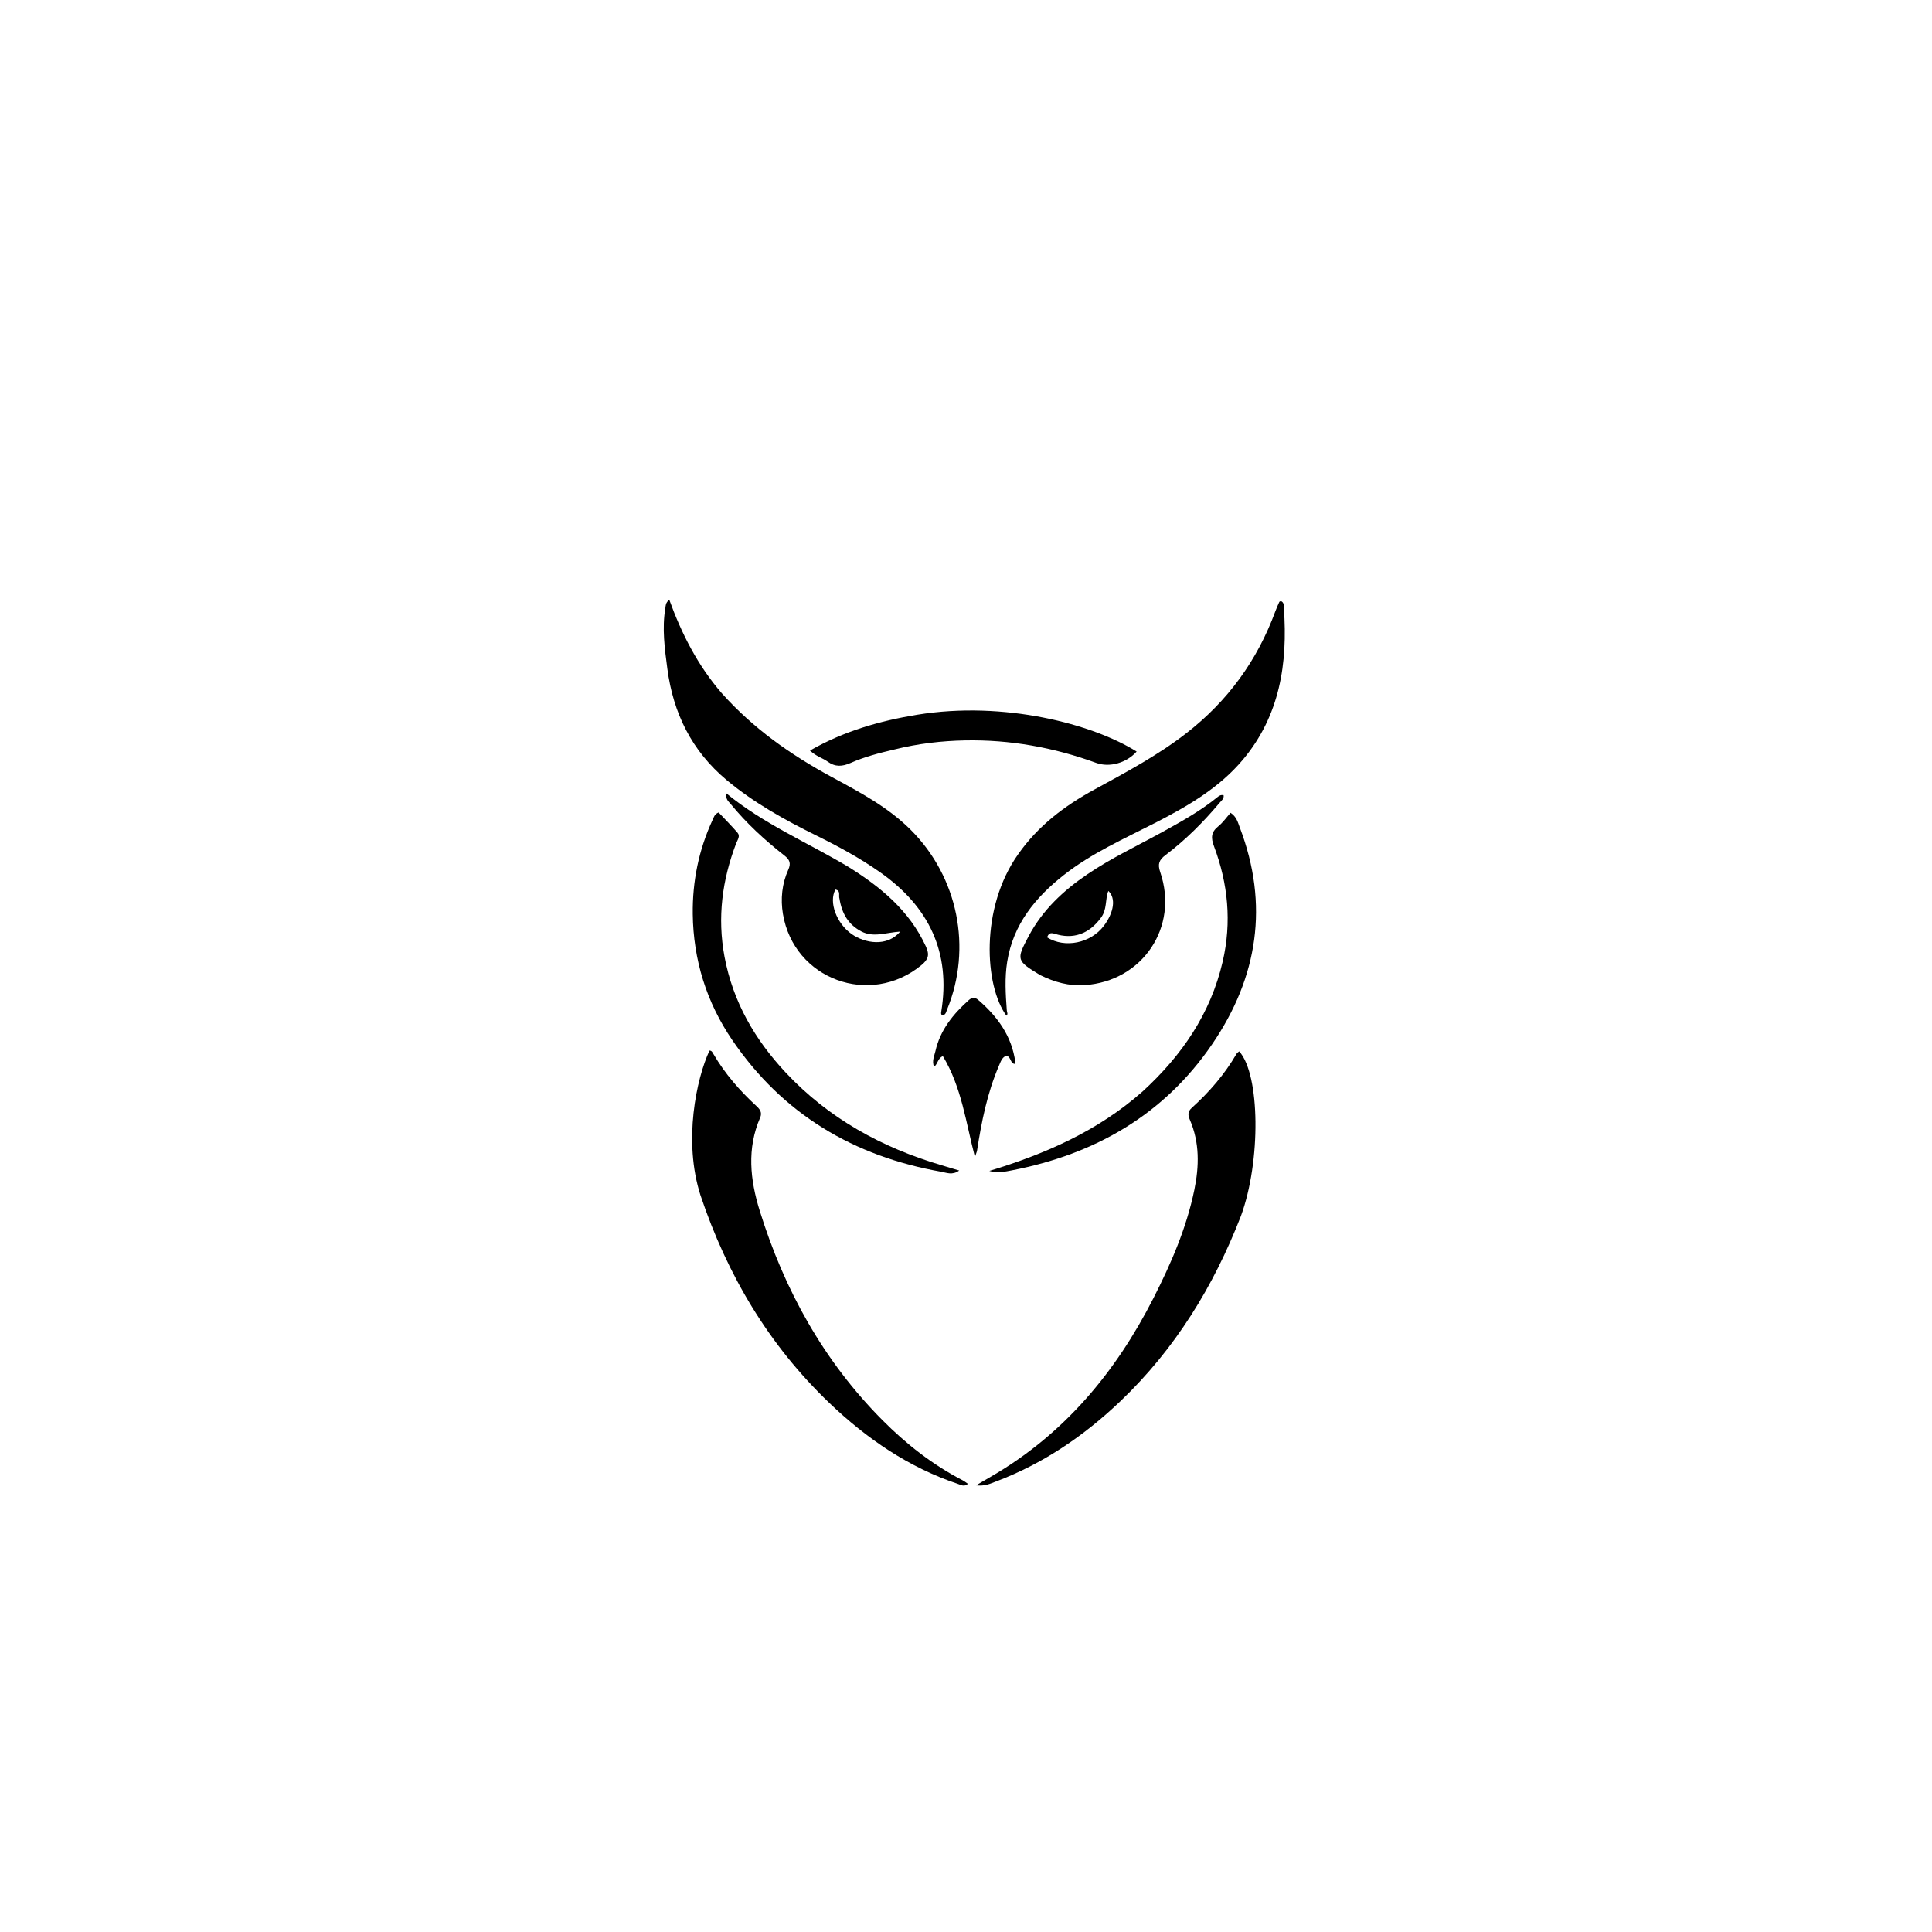
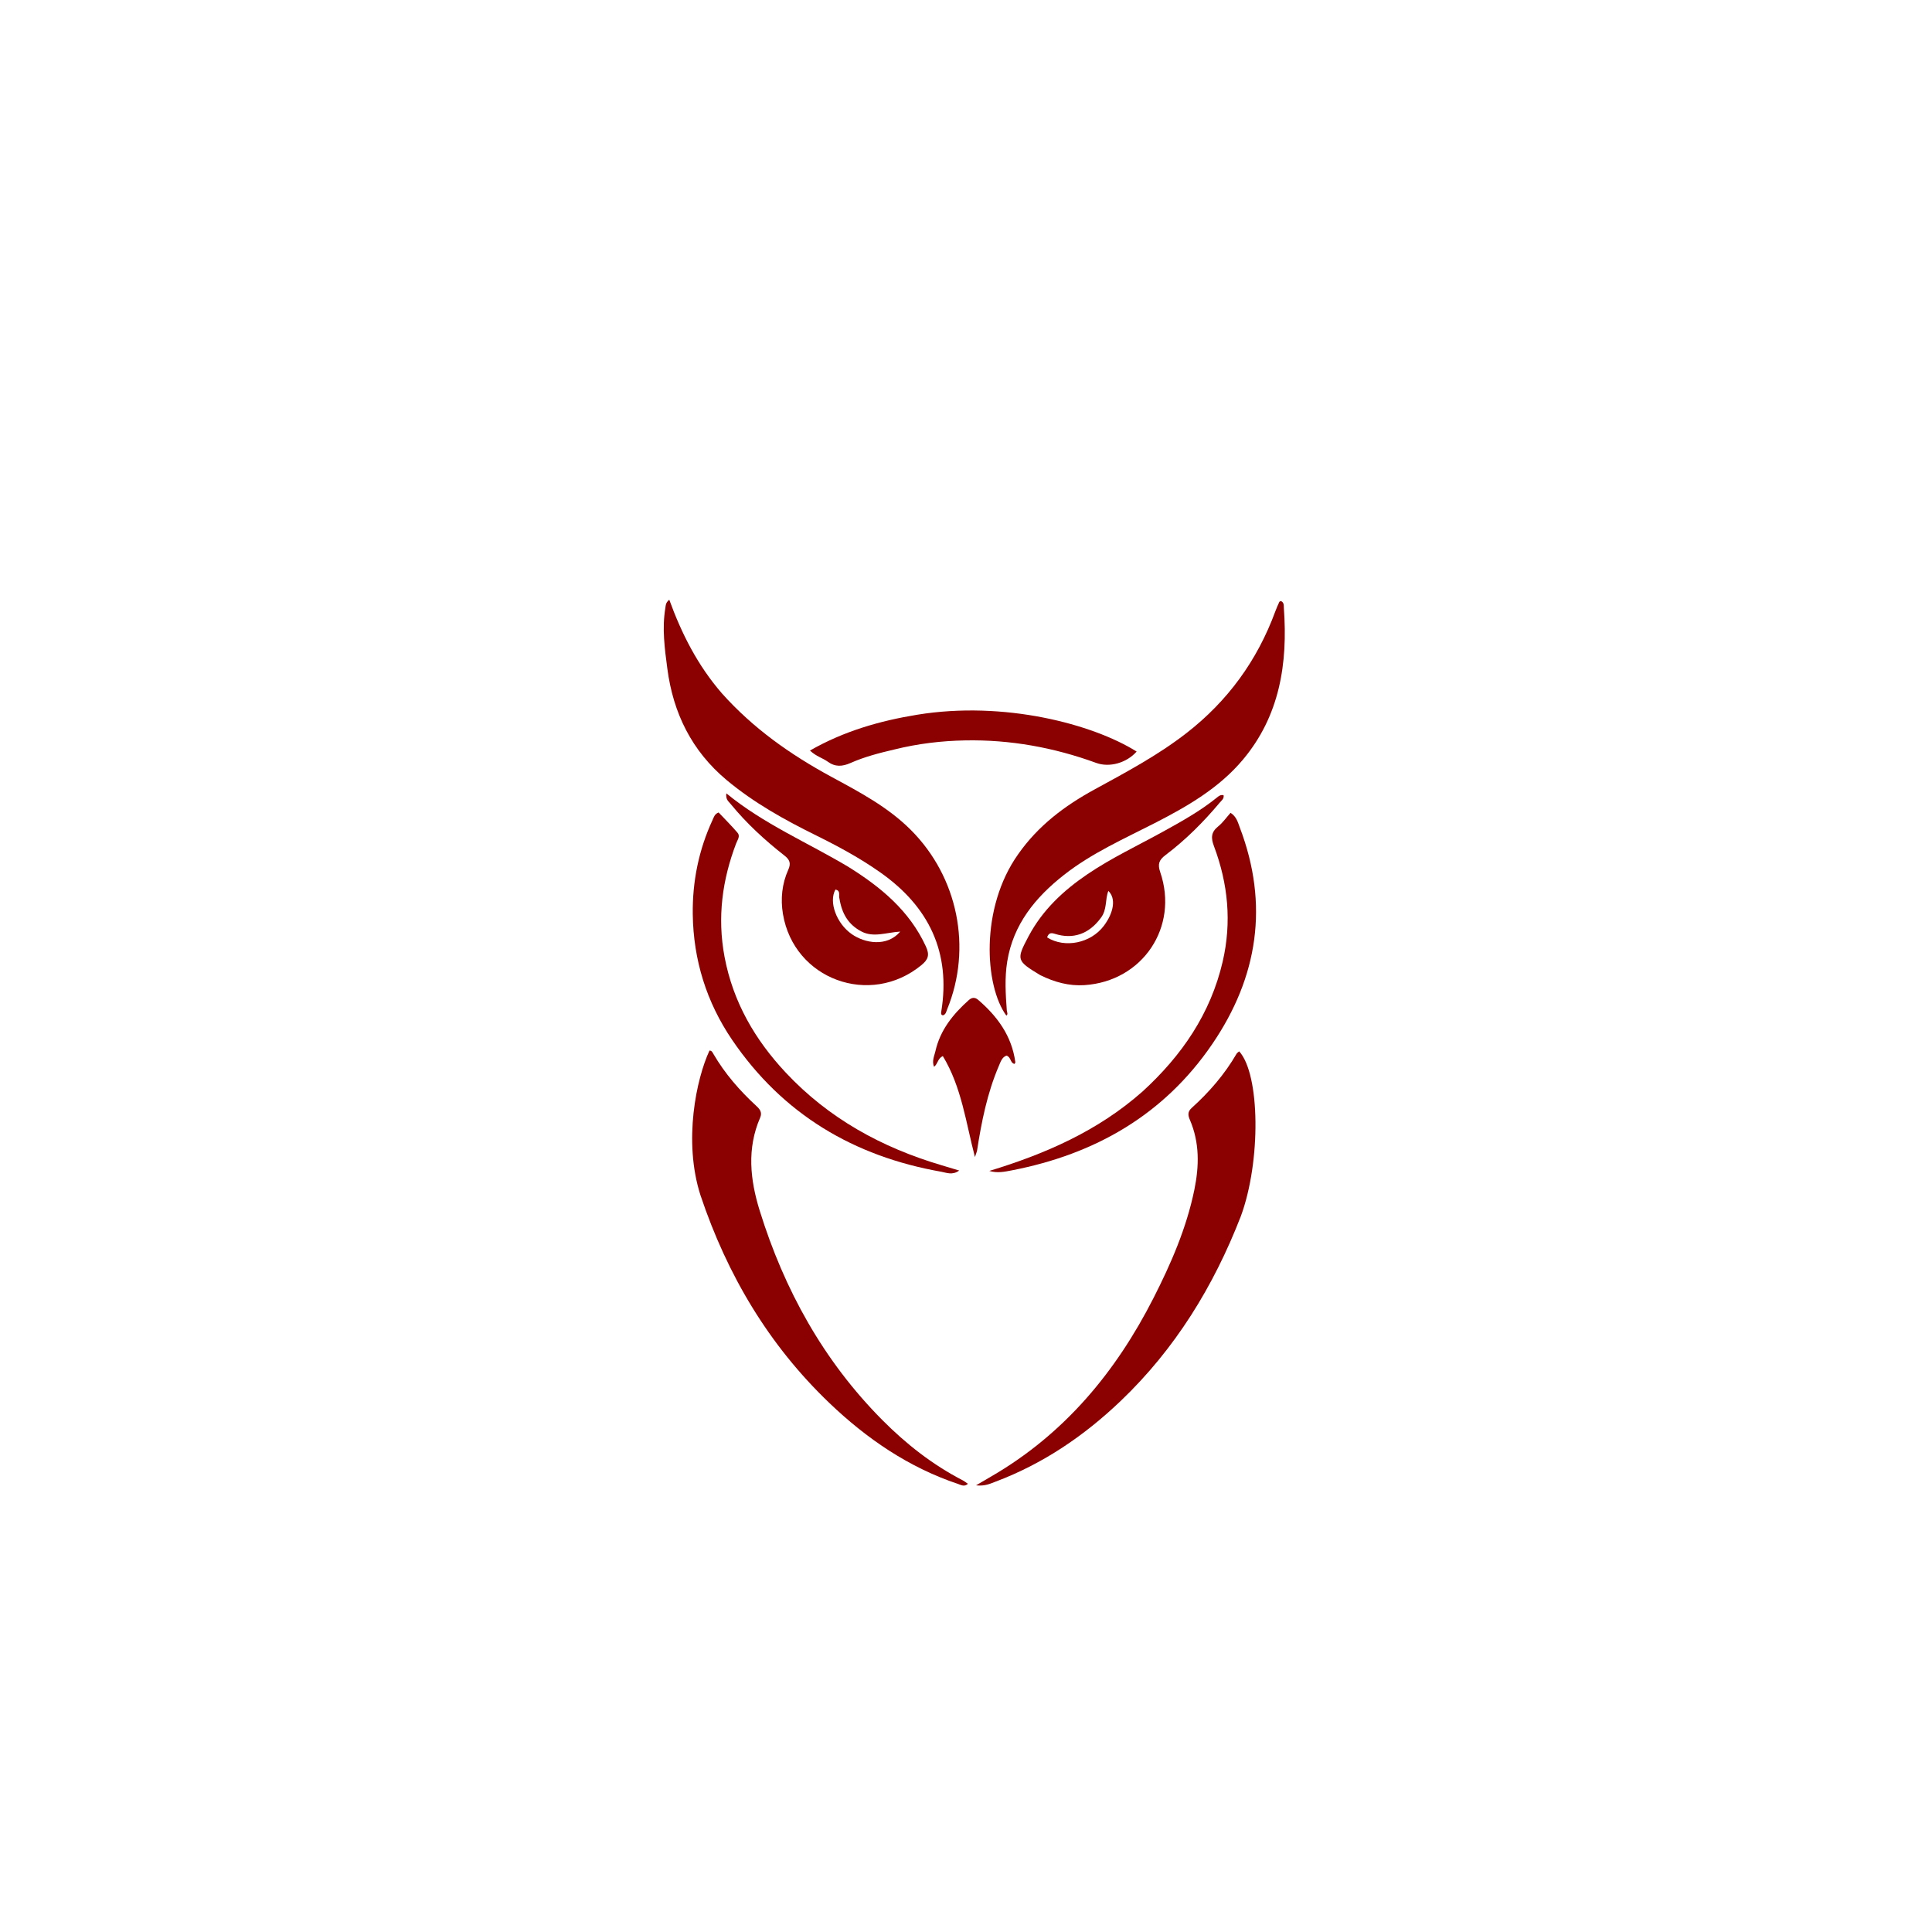
<svg xmlns="http://www.w3.org/2000/svg" version="1.1" id="Layer_1" x="0px" y="0px" width="100%" viewBox="0 0 1024 1024" enable-background="new 0 0 1024 1024" xml:space="preserve">
-   <path fill="#000000" opacity="1" stroke="none" d=" M382.57,367.435   C399.217,386.093 419.045,400.019 440.568,411.687   C455.515,419.79 470.557,427.669 482.778,439.901   C507.702,464.848 515.369,502.359 501.995,535.012   C501.514,536.186 501.36,537.662 499.777,538.156   C498.622,537.943 498.761,536.98 498.881,536.242   C504.023,504.746 492.36,480.618 466.74,462.508   C455.952,454.882 444.396,448.632 432.586,442.802   C415.824,434.526 399.556,425.505 385.111,413.428   C366.641,397.987 356.827,378.004 353.72,354.51   C352.305,343.812 350.828,333.049 352.664,322.209   C352.881,320.927 352.695,319.542 354.727,317.858   C361.324,336.048 369.857,352.762 382.57,367.435  z" />
-   <path fill="#000000" opacity="1" stroke="none" d=" M539.665,452.734   C550.249,437.623 564.293,427.097 579.935,418.541   C596.738,409.351 613.637,400.382 628.85,388.562   C650.748,371.549 666.376,350.064 675.927,324.086   C676.557,322.372 677.307,320.701 678.056,319.035   C678.158,318.809 678.585,318.73 678.897,318.565   C680.699,319.314 680.375,321.036 680.475,322.413   C682.604,351.673 678.287,379.355 658.792,402.612   C646.159,417.684 629.335,427.403 612.06,436.242   C595.616,444.656 578.644,452.173 563.99,463.668   C548.794,475.588 537.012,489.915 533.835,509.717   C532.457,518.307 532.99,526.976 533.634,535.613   C533.703,536.542 534.43,537.489 533.396,538.303   C521.881,522.588 519.323,481.335 539.665,452.734  z" />
-   <path fill="#000000" opacity="1" stroke="none" d=" M371.272,633.527   C362.007,604.695 369.162,571.554 376.045,556.822   C377.292,556.81 377.687,557.869 378.155,558.672   C384.257,569.135 392.13,578.132 400.997,586.297   C402.865,588.018 404.044,589.732 402.892,592.384   C395.771,608.768 397.594,625.373 402.654,641.671   C415.691,683.664 436.482,721.279 467.655,752.656   C480.26,765.345 494.27,776.344 510.265,784.607   C511.129,785.054 511.894,785.695 513.018,786.457   C511.083,788.174 509.458,787.09 507.886,786.563   C481.622,777.765 459.37,762.548 439.535,743.562   C407.453,712.852 385.467,675.836 371.272,633.527  z" />
-   <path fill="#000000" opacity="1" stroke="none" d=" M657.692,644.566   C643.211,681.902 622.794,715.007 594.024,742.491   C574.732,760.92 552.923,775.802 527.747,785.272   C524.932,786.33 522.13,787.795 517.327,787.263   C520.784,785.237 522.978,783.937 525.185,782.661   C563.955,760.244 591.318,727.408 611.378,687.991   C620.678,669.716 628.835,650.966 633.01,630.731   C635.613,618.113 635.877,605.649 630.662,593.532   C629.674,591.236 629.348,589.286 631.574,587.277   C640.894,578.864 649.063,569.466 655.387,558.55   C655.695,558.018 656.317,557.669 656.793,557.235   C667.896,569.435 668.394,615.466 657.692,644.566  z" />
-   <path fill="#000000" opacity="1" stroke="none" d=" M551.341,516.837   C538.713,509.189 538.568,508.723 545.137,496.306   C552.495,482.4 563.574,472.017 576.427,463.316   C589.146,454.705 603.04,448.177 616.444,440.786   C626.367,435.313 636.246,429.817 645.086,422.65   C645.97,421.933 646.885,421.143 648.522,421.461   C648.891,423.331 647.378,424.342 646.407,425.499   C637.818,435.73 628.412,445.152 617.746,453.204   C614.347,455.77 613.457,457.913 614.942,462.253   C624.905,491.378 605.571,520.116 574.798,522.141   C566.684,522.675 558.962,520.609 551.341,516.837  M583.374,486.626   C577.096,495.086 568.707,498.032 558.982,494.914   C556.605,494.152 555.692,494.881 554.978,496.842   C564.456,502.752 578.139,499.881 585.043,490.732   C590.381,483.659 591.592,476.087 587.44,472.214   C585.624,476.826 586.923,482.097 583.374,486.626  z" />
-   <path fill="#000000" opacity="1" stroke="none" d=" M449.543,459.389   C466.926,470.208 481.995,482.692 490.706,501.567   C492.791,506.085 492.078,508.482 488.348,511.548   C461.188,533.877 420.797,519.128 414.979,484.458   C413.644,476.497 414.452,468.419 417.812,460.958   C419.377,457.481 418.485,455.586 415.745,453.439   C405.36,445.305 395.67,436.413 387.3,426.168   C386.209,424.832 384.496,423.75 384.986,420.502   C404.807,436.768 427.897,446.483 449.543,459.389  M444.935,476.298   C444.33,474.66 445.788,472.073 442.792,471.484   C439.133,478.064 443.365,489.44 451.397,495.08   C458.328,499.948 470.097,502.059 477.145,493.766   C469.646,494.216 462.955,497.106 456.467,493.647   C449.704,490.041 446.263,484.412 444.935,476.298  z" />
-   <path fill="#000000" opacity="1" stroke="none" d=" M384.019,507.129   C388.55,531.216 400.235,551.152 416.432,568.466   C439.193,592.799 467.407,608.262 499.154,617.633   C501.989,618.47 504.816,619.336 508.396,620.413   C504.781,623.055 501.588,621.523 498.91,621.051   C452.486,612.881 414.839,590.524 388.084,551.207   C374.446,531.165 367.486,508.729 367.181,484.528   C366.964,467.233 370.337,450.459 377.657,434.636   C378.334,433.172 378.731,431.432 380.89,430.632   C384.183,434.131 387.693,437.625 390.908,441.373   C392.477,443.203 390.89,445.144 390.194,446.971   C382.818,466.329 380.098,486.18 384.019,507.129  z" />
-   <path fill="#000000" opacity="1" stroke="none" d=" M605.544,578.542   C626.423,559.454 641.63,537.292 648.044,509.676   C652.9,488.767 650.909,468.376 643.417,448.467   C641.803,444.176 641.833,441.096 645.612,438.054   C648.129,436.027 650.04,433.247 652.22,430.805   C655.425,432.863 656.105,435.928 657.139,438.649   C672.674,479.502 666.753,517.867 642.476,553.429   C616.901,590.892 580.42,611.747 536.403,620.289   C532.517,621.043 528.611,621.906 524.361,620.614   C553.949,611.627 581.863,599.493 605.544,578.542  z" />
-   <path fill="#000000" opacity="1" stroke="none" d=" M474.089,397.226   C465.895,399.133 458.138,401.152 450.827,404.387   C446.466,406.316 442.707,406.599 438.714,403.696   C436.057,401.765 432.663,400.962 429.302,397.806   C447.311,387.486 466.395,382.045 486.166,378.819   C532.193,371.311 579.197,383.758 602.443,398.339   C597.077,404.406 588.05,406.928 580.972,404.346   C558.55,396.165 535.401,391.973 511.539,392.428   C499.066,392.666 486.659,394.113 474.089,397.226  z" />
-   <path fill="#000000" opacity="1" stroke="none" d=" M517.807,610.151   C517.383,611.439 517.061,612.347 516.739,613.254   C511.947,595.068 509.704,576.214 499.717,559.731   C496.914,561.074 497.148,563.833 495.067,565.432   C493.815,562.336 495.215,559.72 495.783,557.184   C498.297,545.958 505.147,537.491 513.509,530.041   C515.137,528.591 516.776,528.507 518.428,529.925   C528.701,538.742 536.296,549.165 538.146,563.001   C538.182,563.265 537.87,563.575 537.7,563.901   C535.365,563.425 535.98,560.354 533.487,559.492   C531.106,560.269 530.342,562.779 529.408,564.961   C523.27,579.299 520.229,594.445 517.807,610.151  z" />
+   <path fill="#8B0000" opacity="1" stroke="none" d=" M382.57,367.435   C399.217,386.093 419.045,400.019 440.568,411.687   C455.515,419.79 470.557,427.669 482.778,439.901   C507.702,464.848 515.369,502.359 501.995,535.012   C501.514,536.186 501.36,537.662 499.777,538.156   C498.622,537.943 498.761,536.98 498.881,536.242   C504.023,504.746 492.36,480.618 466.74,462.508   C455.952,454.882 444.396,448.632 432.586,442.802   C415.824,434.526 399.556,425.505 385.111,413.428   C366.641,397.987 356.827,378.004 353.72,354.51   C352.305,343.812 350.828,333.049 352.664,322.209   C352.881,320.927 352.695,319.542 354.727,317.858   C361.324,336.048 369.857,352.762 382.57,367.435  z" />
+   <path fill="#8B0000" opacity="1" stroke="none" d=" M539.665,452.734   C550.249,437.623 564.293,427.097 579.935,418.541   C596.738,409.351 613.637,400.382 628.85,388.562   C650.748,371.549 666.376,350.064 675.927,324.086   C676.557,322.372 677.307,320.701 678.056,319.035   C678.158,318.809 678.585,318.73 678.897,318.565   C680.699,319.314 680.375,321.036 680.475,322.413   C682.604,351.673 678.287,379.355 658.792,402.612   C646.159,417.684 629.335,427.403 612.06,436.242   C595.616,444.656 578.644,452.173 563.99,463.668   C548.794,475.588 537.012,489.915 533.835,509.717   C532.457,518.307 532.99,526.976 533.634,535.613   C533.703,536.542 534.43,537.489 533.396,538.303   C521.881,522.588 519.323,481.335 539.665,452.734  z" />
+   <path fill="#8B0000" opacity="1" stroke="none" d=" M371.272,633.527   C362.007,604.695 369.162,571.554 376.045,556.822   C377.292,556.81 377.687,557.869 378.155,558.672   C384.257,569.135 392.13,578.132 400.997,586.297   C402.865,588.018 404.044,589.732 402.892,592.384   C395.771,608.768 397.594,625.373 402.654,641.671   C415.691,683.664 436.482,721.279 467.655,752.656   C480.26,765.345 494.27,776.344 510.265,784.607   C511.129,785.054 511.894,785.695 513.018,786.457   C511.083,788.174 509.458,787.09 507.886,786.563   C481.622,777.765 459.37,762.548 439.535,743.562   C407.453,712.852 385.467,675.836 371.272,633.527  z" />
+   <path fill="#8B0000" opacity="1" stroke="none" d=" M657.692,644.566   C643.211,681.902 622.794,715.007 594.024,742.491   C574.732,760.92 552.923,775.802 527.747,785.272   C524.932,786.33 522.13,787.795 517.327,787.263   C520.784,785.237 522.978,783.937 525.185,782.661   C563.955,760.244 591.318,727.408 611.378,687.991   C620.678,669.716 628.835,650.966 633.01,630.731   C635.613,618.113 635.877,605.649 630.662,593.532   C629.674,591.236 629.348,589.286 631.574,587.277   C640.894,578.864 649.063,569.466 655.387,558.55   C655.695,558.018 656.317,557.669 656.793,557.235   C667.896,569.435 668.394,615.466 657.692,644.566  z" />
+   <path fill="#8B0000" opacity="1" stroke="none" d=" M551.341,516.837   C538.713,509.189 538.568,508.723 545.137,496.306   C552.495,482.4 563.574,472.017 576.427,463.316   C589.146,454.705 603.04,448.177 616.444,440.786   C626.367,435.313 636.246,429.817 645.086,422.65   C645.97,421.933 646.885,421.143 648.522,421.461   C648.891,423.331 647.378,424.342 646.407,425.499   C637.818,435.73 628.412,445.152 617.746,453.204   C614.347,455.77 613.457,457.913 614.942,462.253   C624.905,491.378 605.571,520.116 574.798,522.141   C566.684,522.675 558.962,520.609 551.341,516.837  M583.374,486.626   C577.096,495.086 568.707,498.032 558.982,494.914   C556.605,494.152 555.692,494.881 554.978,496.842   C564.456,502.752 578.139,499.881 585.043,490.732   C590.381,483.659 591.592,476.087 587.44,472.214   C585.624,476.826 586.923,482.097 583.374,486.626  z" />
+   <path fill="#8B0000" opacity="1" stroke="none" d=" M449.543,459.389   C466.926,470.208 481.995,482.692 490.706,501.567   C492.791,506.085 492.078,508.482 488.348,511.548   C461.188,533.877 420.797,519.128 414.979,484.458   C413.644,476.497 414.452,468.419 417.812,460.958   C419.377,457.481 418.485,455.586 415.745,453.439   C405.36,445.305 395.67,436.413 387.3,426.168   C386.209,424.832 384.496,423.75 384.986,420.502   C404.807,436.768 427.897,446.483 449.543,459.389  M444.935,476.298   C444.33,474.66 445.788,472.073 442.792,471.484   C439.133,478.064 443.365,489.44 451.397,495.08   C458.328,499.948 470.097,502.059 477.145,493.766   C469.646,494.216 462.955,497.106 456.467,493.647   C449.704,490.041 446.263,484.412 444.935,476.298  z" />
+   <path fill="#8B0000" opacity="1" stroke="none" d=" M384.019,507.129   C388.55,531.216 400.235,551.152 416.432,568.466   C439.193,592.799 467.407,608.262 499.154,617.633   C501.989,618.47 504.816,619.336 508.396,620.413   C504.781,623.055 501.588,621.523 498.91,621.051   C452.486,612.881 414.839,590.524 388.084,551.207   C374.446,531.165 367.486,508.729 367.181,484.528   C366.964,467.233 370.337,450.459 377.657,434.636   C378.334,433.172 378.731,431.432 380.89,430.632   C384.183,434.131 387.693,437.625 390.908,441.373   C392.477,443.203 390.89,445.144 390.194,446.971   C382.818,466.329 380.098,486.18 384.019,507.129  z" />
+   <path fill="#8B0000" opacity="1" stroke="none" d=" M605.544,578.542   C626.423,559.454 641.63,537.292 648.044,509.676   C652.9,488.767 650.909,468.376 643.417,448.467   C641.803,444.176 641.833,441.096 645.612,438.054   C648.129,436.027 650.04,433.247 652.22,430.805   C655.425,432.863 656.105,435.928 657.139,438.649   C672.674,479.502 666.753,517.867 642.476,553.429   C616.901,590.892 580.42,611.747 536.403,620.289   C532.517,621.043 528.611,621.906 524.361,620.614   C553.949,611.627 581.863,599.493 605.544,578.542  z" />
+   <path fill="#8B0000" opacity="1" stroke="none" d=" M474.089,397.226   C465.895,399.133 458.138,401.152 450.827,404.387   C446.466,406.316 442.707,406.599 438.714,403.696   C436.057,401.765 432.663,400.962 429.302,397.806   C447.311,387.486 466.395,382.045 486.166,378.819   C532.193,371.311 579.197,383.758 602.443,398.339   C597.077,404.406 588.05,406.928 580.972,404.346   C558.55,396.165 535.401,391.973 511.539,392.428   C499.066,392.666 486.659,394.113 474.089,397.226  z" />
+   <path fill="#8B0000" opacity="1" stroke="none" d=" M517.807,610.151   C517.383,611.439 517.061,612.347 516.739,613.254   C511.947,595.068 509.704,576.214 499.717,559.731   C496.914,561.074 497.148,563.833 495.067,565.432   C493.815,562.336 495.215,559.72 495.783,557.184   C498.297,545.958 505.147,537.491 513.509,530.041   C515.137,528.591 516.776,528.507 518.428,529.925   C528.701,538.742 536.296,549.165 538.146,563.001   C538.182,563.265 537.87,563.575 537.7,563.901   C535.365,563.425 535.98,560.354 533.487,559.492   C531.106,560.269 530.342,562.779 529.408,564.961   C523.27,579.299 520.229,594.445 517.807,610.151  z" />
</svg>
